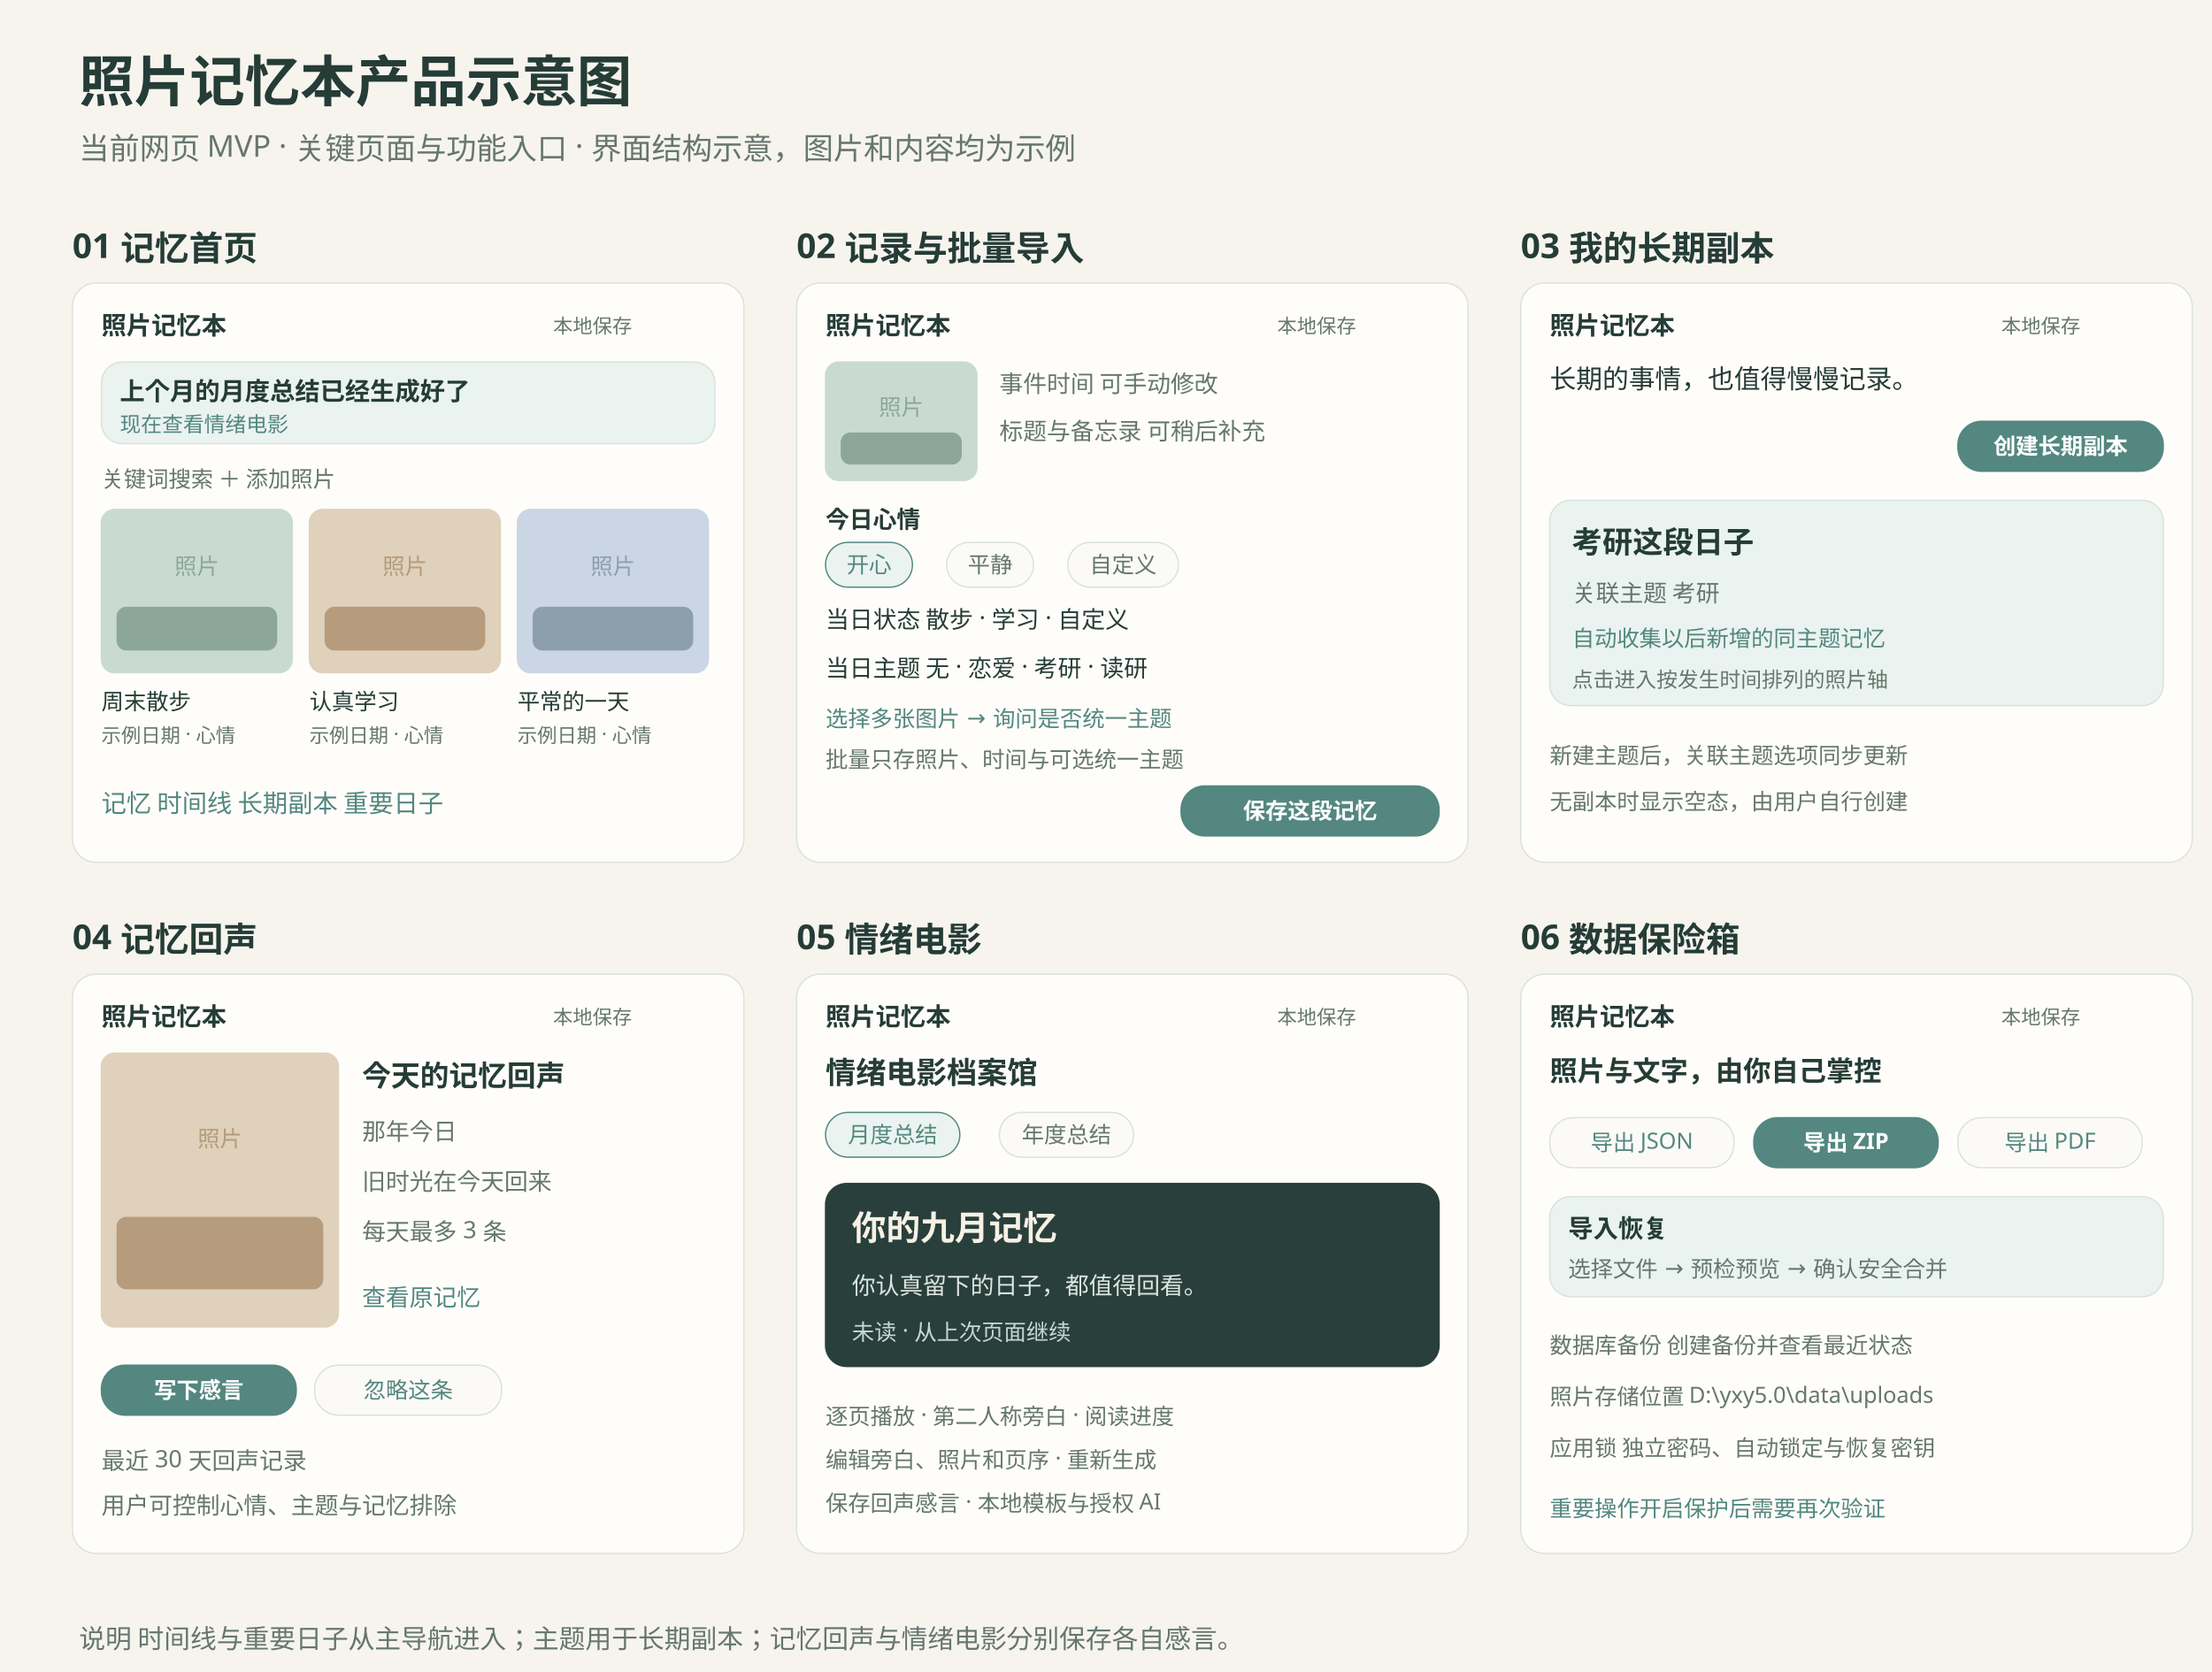
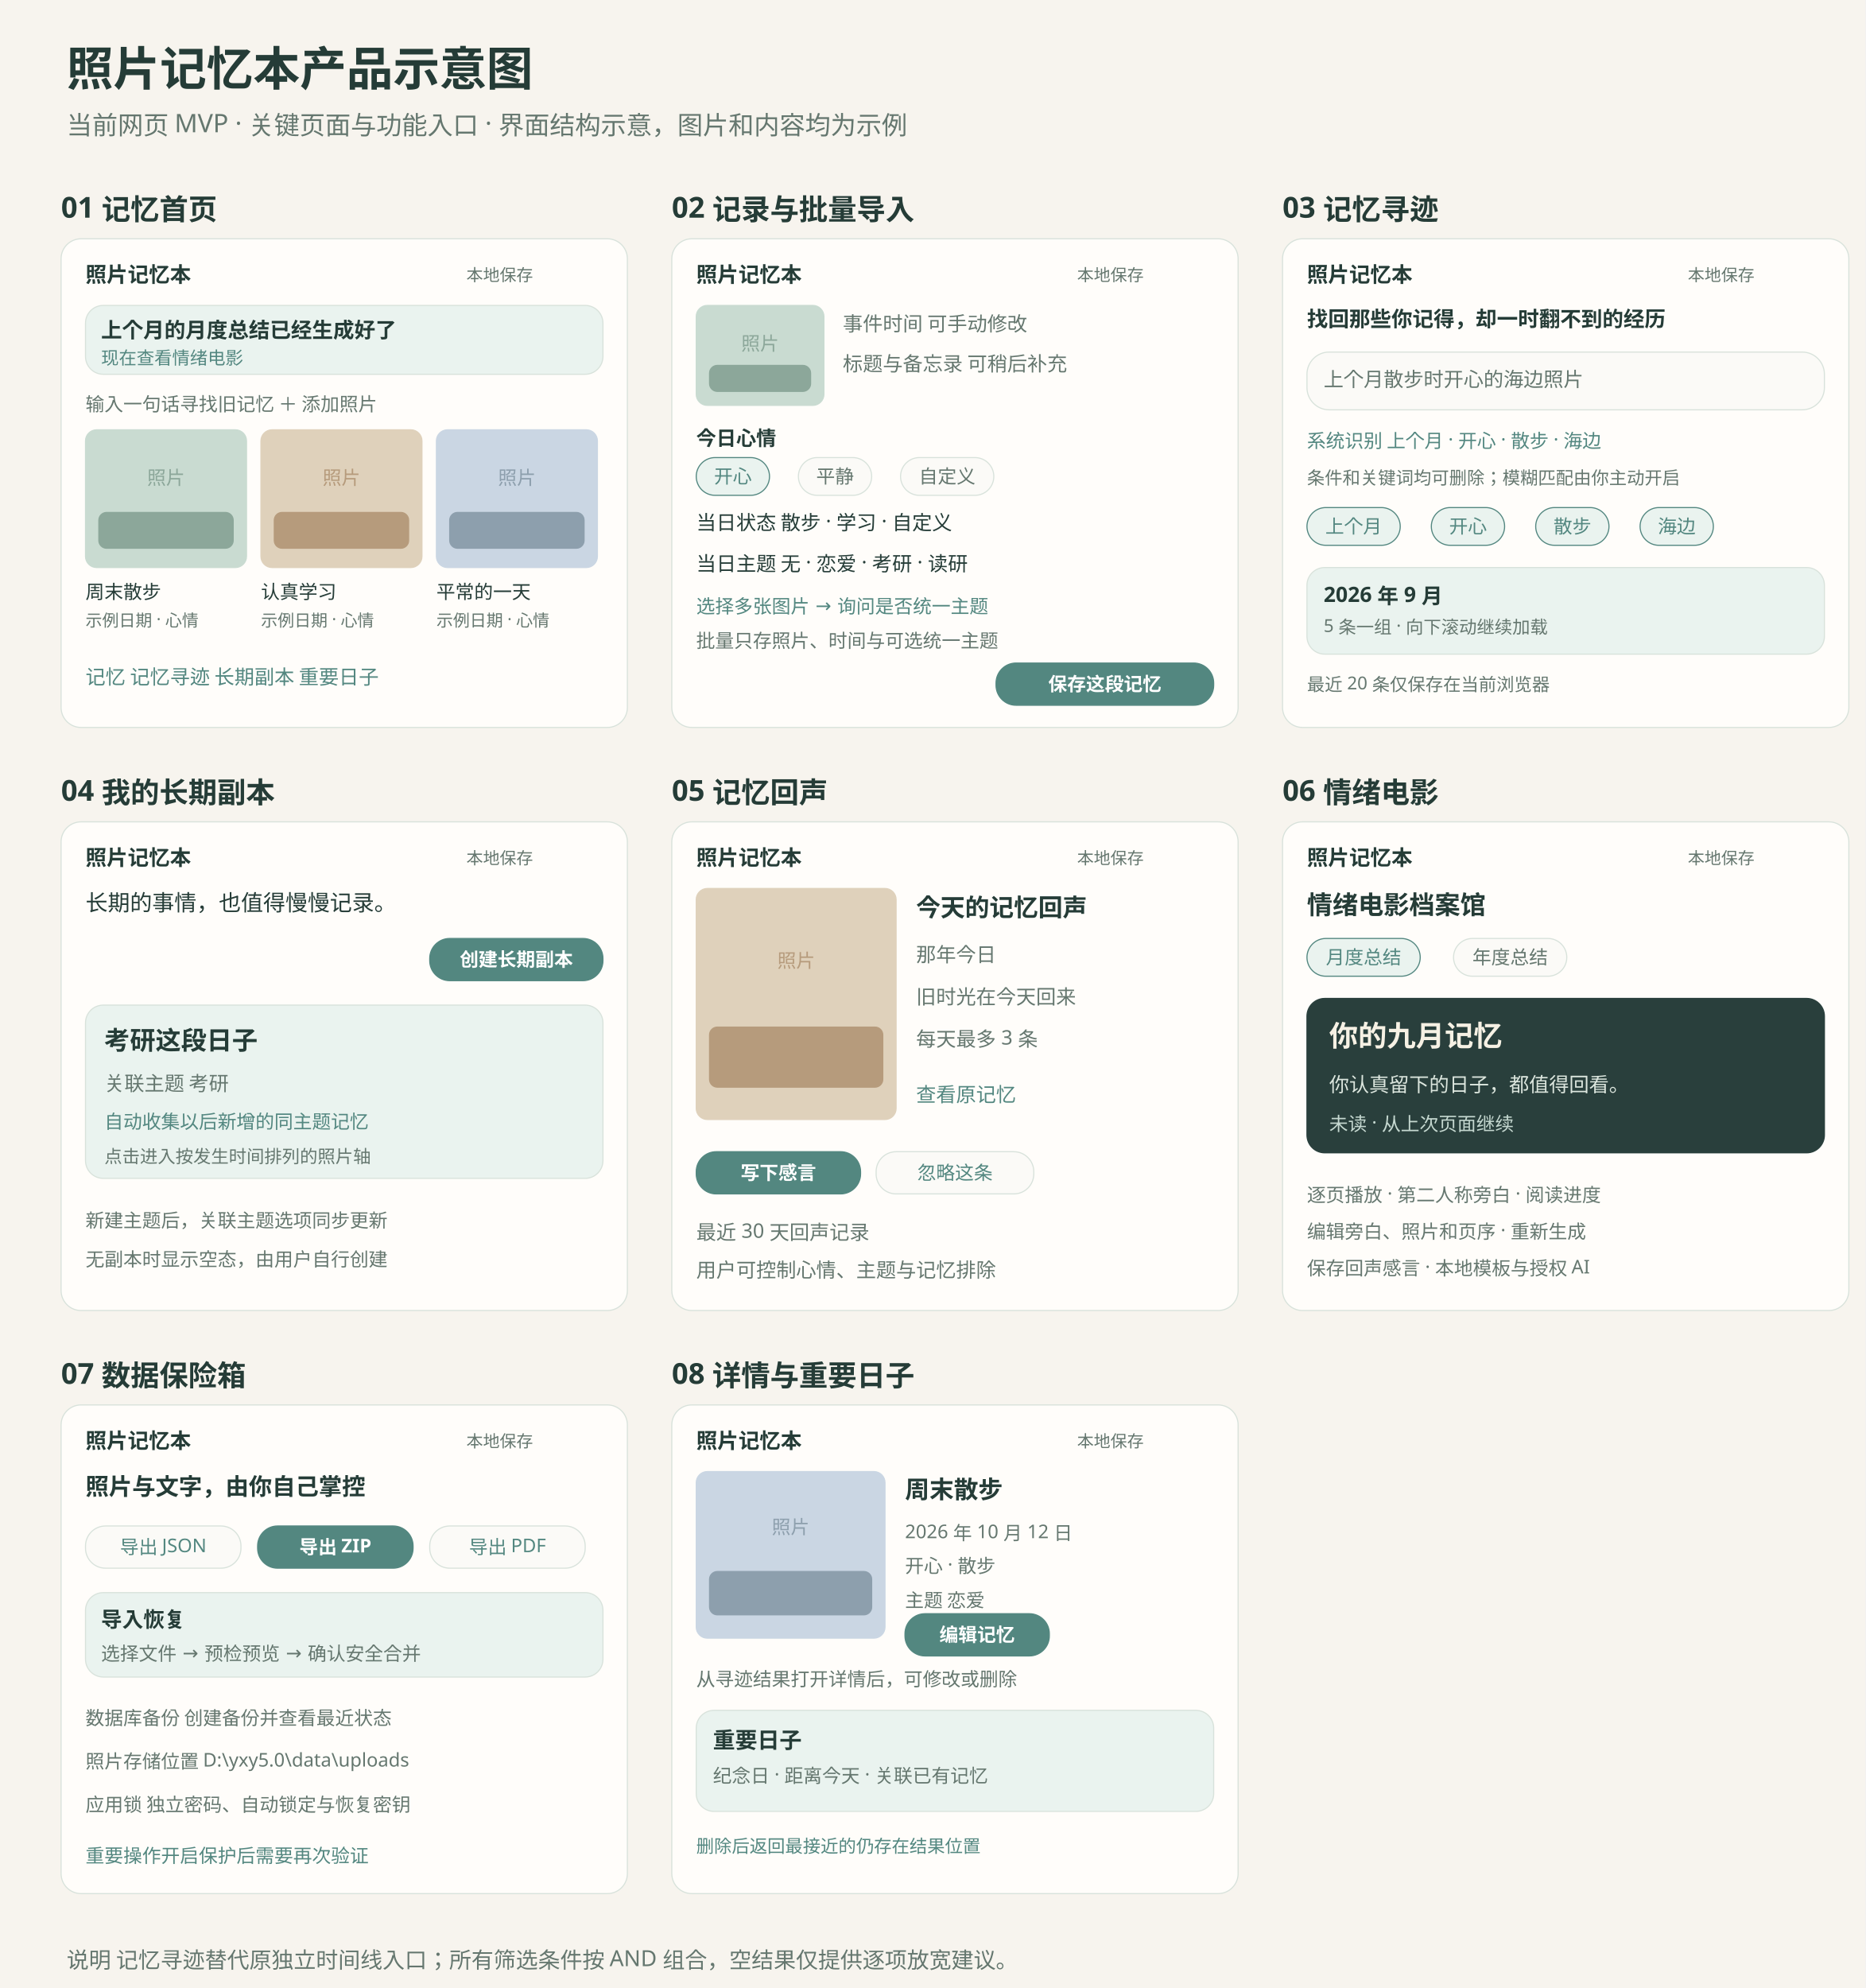
- <svg xmlns="http://www.w3.org/2000/svg" width="1680" height="1270" viewBox="0 0 1680 1270">
-   <rect width="1680" height="1270" fill="#f7f4ee" />
+ <svg xmlns="http://www.w3.org/2000/svg" width="1680" height="1790" viewBox="0 0 1680 1790">
+   <rect width="1680" height="1790" fill="#f7f4ee" />
  <text x="60" y="77" font-family="Microsoft YaHei, sans-serif" font-size="42" font-weight="700" text-anchor="start" fill="#253c37">照片记忆本产品示意图</text>
  <text x="60" y="121" font-family="Microsoft YaHei, sans-serif" font-size="23" font-weight="400" text-anchor="start" fill="#65776f">当前网页 MVP · 关键页面与功能入口 · 界面结构示意，图片和内容均为示例</text>
  <text x="55" y="196" font-family="Microsoft YaHei, sans-serif" font-size="26" font-weight="700" text-anchor="start" fill="#253c37">01 记忆首页</text>
  <rect x="55" y="215" width="510" height="440" rx="18" fill="#fffdfa" stroke="#d8e2db" />
  <text x="77" y="254" font-family="Microsoft YaHei, sans-serif" font-size="19" font-weight="700" text-anchor="start" fill="#253c37">照片记忆本</text>
  <text x="420" y="253" font-family="Microsoft YaHei, sans-serif" font-size="15" font-weight="400" text-anchor="start" fill="#65776f">本地保存</text>
  <rect x="77" y="275" width="466" height="62" rx="16" fill="#eaf3ef" stroke="#d8e2db" />
  <text x="91" y="304" font-family="Microsoft YaHei, sans-serif" font-size="19" font-weight="700" text-anchor="start" fill="#253c37">上个月的月度总结已经生成好了</text>
  <text x="91" y="328" font-family="Microsoft YaHei, sans-serif" font-size="16" font-weight="400" text-anchor="start" fill="#538780">现在查看情绪电影</text>
-   <text x="77" y="370" font-family="Microsoft YaHei, sans-serif" font-size="17" font-weight="400" text-anchor="start" fill="#65776f">关键词搜索                         ＋ 添加照片</text>
+   <text x="77" y="370" font-family="Microsoft YaHei, sans-serif" font-size="17" font-weight="400" text-anchor="start" fill="#65776f">输入一句话寻找旧记忆           ＋ 添加照片</text>
  <rect x="77" y="387" width="145" height="124" rx="10" fill="#c9dbd1" stroke="#c9dbd1" />
  <rect x="89" y="461.4" width="121" height="32.24" rx="7" fill="#8ca79a" stroke="#8ca79a" />
  <text x="149.5" y="436.24" font-family="Microsoft YaHei, sans-serif" font-size="17" font-weight="400" text-anchor="middle" fill="#8ca79a">照片</text>
  <text x="77" y="539" font-family="Microsoft YaHei, sans-serif" font-size="17" font-weight="400" text-anchor="start" fill="#253c37">周末散步</text>
  <text x="77" y="564" font-family="Microsoft YaHei, sans-serif" font-size="15" font-weight="400" text-anchor="start" fill="#65776f">示例日期 · 心情</text>
  <rect x="235" y="387" width="145" height="124" rx="10" fill="#dfd1bb" stroke="#dfd1bb" />
  <rect x="247" y="461.4" width="121" height="32.24" rx="7" fill="#b69b7c" stroke="#b69b7c" />
  <text x="307.5" y="436.24" font-family="Microsoft YaHei, sans-serif" font-size="17" font-weight="400" text-anchor="middle" fill="#b69b7c">照片</text>
  <text x="235" y="539" font-family="Microsoft YaHei, sans-serif" font-size="17" font-weight="400" text-anchor="start" fill="#253c37">认真学习</text>
  <text x="235" y="564" font-family="Microsoft YaHei, sans-serif" font-size="15" font-weight="400" text-anchor="start" fill="#65776f">示例日期 · 心情</text>
  <rect x="393" y="387" width="145" height="124" rx="10" fill="#cad6e3" stroke="#cad6e3" />
  <rect x="405" y="461.4" width="121" height="32.24" rx="7" fill="#8d9fad" stroke="#8d9fad" />
  <text x="465.5" y="436.24" font-family="Microsoft YaHei, sans-serif" font-size="17" font-weight="400" text-anchor="middle" fill="#8d9fad">照片</text>
  <text x="393" y="539" font-family="Microsoft YaHei, sans-serif" font-size="17" font-weight="400" text-anchor="start" fill="#253c37">平常的一天</text>
  <text x="393" y="564" font-family="Microsoft YaHei, sans-serif" font-size="15" font-weight="400" text-anchor="start" fill="#65776f">示例日期 · 心情</text>
-   <text x="77" y="617" font-family="Microsoft YaHei, sans-serif" font-size="19" font-weight="400" text-anchor="start" fill="#538780">记忆     时间线     长期副本     重要日子</text>
+   <text x="77" y="616" font-family="Microsoft YaHei, sans-serif" font-size="18" font-weight="400" text-anchor="start" fill="#538780">记忆     记忆寻迹     长期副本     重要日子</text>
  <text x="605" y="196" font-family="Microsoft YaHei, sans-serif" font-size="26" font-weight="700" text-anchor="start" fill="#253c37">02 记录与批量导入</text>
  <rect x="605" y="215" width="510" height="440" rx="18" fill="#fffdfa" stroke="#d8e2db" />
  <text x="627" y="254" font-family="Microsoft YaHei, sans-serif" font-size="19" font-weight="700" text-anchor="start" fill="#253c37">照片记忆本</text>
  <text x="970" y="253" font-family="Microsoft YaHei, sans-serif" font-size="15" font-weight="400" text-anchor="start" fill="#65776f">本地保存</text>
  <rect x="627" y="275" width="115" height="90" rx="10" fill="#c9dbd1" stroke="#c9dbd1" />
  <rect x="639" y="329.0" width="91" height="23.4" rx="7" fill="#8ca79a" stroke="#8ca79a" />
  <text x="684.5" y="315.4" font-family="Microsoft YaHei, sans-serif" font-size="17" font-weight="400" text-anchor="middle" fill="#8ca79a">照片</text>
  <text x="759" y="298" font-family="Microsoft YaHei, sans-serif" font-size="18" font-weight="400" text-anchor="start" fill="#65776f">事件时间  可手动修改</text>
  <text x="759" y="334" font-family="Microsoft YaHei, sans-serif" font-size="18" font-weight="400" text-anchor="start" fill="#65776f">标题与备忘录  可稍后补充</text>
  <text x="627" y="401" font-family="Microsoft YaHei, sans-serif" font-size="18" font-weight="700" text-anchor="start" fill="#253c37">今日心情</text>
  <rect x="627" y="412" width="66" height="34" rx="17" fill="#eaf3ef" stroke="#538780" />
  <text x="660.0" y="435" font-family="Microsoft YaHei, sans-serif" font-size="17" font-weight="400" text-anchor="middle" fill="#538780">开心</text>
  <rect x="719" y="412" width="66" height="34" rx="17" fill="#fbfaf7" stroke="#d8e2db" />
  <text x="752.0" y="435" font-family="Microsoft YaHei, sans-serif" font-size="17" font-weight="400" text-anchor="middle" fill="#65776f">平静</text>
  <rect x="811" y="412" width="84" height="34" rx="17" fill="#fbfaf7" stroke="#d8e2db" />
  <text x="853.0" y="435" font-family="Microsoft YaHei, sans-serif" font-size="17" font-weight="400" text-anchor="middle" fill="#65776f">自定义</text>
  <text x="627" y="477" font-family="Microsoft YaHei, sans-serif" font-size="18" font-weight="400" text-anchor="start" fill="#253c37">当日状态  散步 · 学习 · 自定义</text>
  <text x="627" y="514" font-family="Microsoft YaHei, sans-serif" font-size="18" font-weight="400" text-anchor="start" fill="#253c37">当日主题  无 · 恋爱 · 考研 · 读研</text>
  <text x="627" y="552" font-family="Microsoft YaHei, sans-serif" font-size="17" font-weight="400" text-anchor="start" fill="#538780">选择多张图片 → 询问是否统一主题</text>
  <text x="627" y="583" font-family="Microsoft YaHei, sans-serif" font-size="17" font-weight="400" text-anchor="start" fill="#65776f">批量只存照片、时间与可选统一主题</text>
  <rect x="897" y="597" width="196" height="38" rx="18" fill="#538780" stroke="#538780" />
  <text x="995.0" y="622" font-family="Microsoft YaHei, sans-serif" font-size="17" font-weight="700" text-anchor="middle" fill="white">保存这段记忆</text>
-   <text x="1155" y="196" font-family="Microsoft YaHei, sans-serif" font-size="26" font-weight="700" text-anchor="start" fill="#253c37">03 我的长期副本</text>
+   <text x="1155" y="196" font-family="Microsoft YaHei, sans-serif" font-size="26" font-weight="700" text-anchor="start" fill="#253c37">03 记忆寻迹</text>
  <rect x="1155" y="215" width="510" height="440" rx="18" fill="#fffdfa" stroke="#d8e2db" />
  <text x="1177" y="254" font-family="Microsoft YaHei, sans-serif" font-size="19" font-weight="700" text-anchor="start" fill="#253c37">照片记忆本</text>
  <text x="1520" y="253" font-family="Microsoft YaHei, sans-serif" font-size="15" font-weight="400" text-anchor="start" fill="#65776f">本地保存</text>
-   <text x="1177" y="295" font-family="Microsoft YaHei, sans-serif" font-size="20" font-weight="400" text-anchor="start" fill="#253c37">长期的事情，也值得慢慢记录。</text>
-   <rect x="1487" y="320" width="156" height="38" rx="18" fill="#538780" stroke="#538780" />
-   <text x="1565.0" y="345" font-family="Microsoft YaHei, sans-serif" font-size="17" font-weight="700" text-anchor="middle" fill="white">创建长期副本</text>
-   <rect x="1177" y="380" width="466" height="156" rx="16" fill="#eaf3ef" stroke="#d8e2db" />
-   <text x="1194" y="420" font-family="Microsoft YaHei, sans-serif" font-size="23" font-weight="700" text-anchor="start" fill="#253c37">考研这段日子</text>
-   <text x="1194" y="457" font-family="Microsoft YaHei, sans-serif" font-size="18" font-weight="400" text-anchor="start" fill="#65776f">关联主题  考研</text>
-   <text x="1194" y="491" font-family="Microsoft YaHei, sans-serif" font-size="17" font-weight="400" text-anchor="start" fill="#538780">自动收集以后新增的同主题记忆</text>
-   <text x="1194" y="522" font-family="Microsoft YaHei, sans-serif" font-size="16" font-weight="400" text-anchor="start" fill="#65776f">点击进入按发生时间排列的照片轴</text>
-   <text x="1177" y="580" font-family="Microsoft YaHei, sans-serif" font-size="17" font-weight="400" text-anchor="start" fill="#65776f">新建主题后，关联主题选项同步更新</text>
-   <text x="1177" y="615" font-family="Microsoft YaHei, sans-serif" font-size="17" font-weight="400" text-anchor="start" fill="#65776f">无副本时显示空态，由用户自行创建</text>
-   <text x="55" y="721" font-family="Microsoft YaHei, sans-serif" font-size="26" font-weight="700" text-anchor="start" fill="#253c37">04 记忆回声</text>
+   <text x="1177" y="294" font-family="Microsoft YaHei, sans-serif" font-size="19" font-weight="700" text-anchor="start" fill="#253c37">找回那些你记得，却一时翻不到的经历</text>
+   <rect x="1177" y="317" width="466" height="52" rx="20" fill="#fbfaf7" stroke="#d8e2db" />
+   <text x="1192" y="348" font-family="Microsoft YaHei, sans-serif" font-size="18" font-weight="400" text-anchor="start" fill="#65776f">上个月散步时开心的海边照片</text>
+   <text x="1177" y="403" font-family="Microsoft YaHei, sans-serif" font-size="17" font-weight="400" text-anchor="start" fill="#538780">系统识别  上个月 · 开心 · 散步 · 海边</text>
+   <text x="1177" y="436" font-family="Microsoft YaHei, sans-serif" font-size="16" font-weight="400" text-anchor="start" fill="#65776f">条件和关键词均可删除；模糊匹配由你主动开启</text>
+   <rect x="1177" y="457" width="84" height="34" rx="17" fill="#eaf3ef" stroke="#538780" />
+   <text x="1219.0" y="480" font-family="Microsoft YaHei, sans-serif" font-size="17" font-weight="400" text-anchor="middle" fill="#538780">上个月</text>
+   <rect x="1289" y="457" width="66" height="34" rx="17" fill="#eaf3ef" stroke="#538780" />
+   <text x="1322.0" y="480" font-family="Microsoft YaHei, sans-serif" font-size="17" font-weight="400" text-anchor="middle" fill="#538780">开心</text>
+   <rect x="1383" y="457" width="66" height="34" rx="17" fill="#eaf3ef" stroke="#538780" />
+   <text x="1416.0" y="480" font-family="Microsoft YaHei, sans-serif" font-size="17" font-weight="400" text-anchor="middle" fill="#538780">散步</text>
+   <rect x="1477" y="457" width="66" height="34" rx="17" fill="#eaf3ef" stroke="#538780" />
+   <text x="1510.0" y="480" font-family="Microsoft YaHei, sans-serif" font-size="17" font-weight="400" text-anchor="middle" fill="#538780">海边</text>
+   <rect x="1177" y="511" width="466" height="78" rx="16" fill="#eaf3ef" stroke="#d8e2db" />
+   <text x="1192" y="542" font-family="Microsoft YaHei, sans-serif" font-size="19" font-weight="700" text-anchor="start" fill="#253c37">2026 年 9 月</text>
+   <text x="1192" y="569" font-family="Microsoft YaHei, sans-serif" font-size="16" font-weight="400" text-anchor="start" fill="#65776f">5 条一组 · 向下滚动继续加载</text>
+   <text x="1177" y="622" font-family="Microsoft YaHei, sans-serif" font-size="16" font-weight="400" text-anchor="start" fill="#65776f">最近 20 条仅保存在当前浏览器</text>
+   <text x="55" y="721" font-family="Microsoft YaHei, sans-serif" font-size="26" font-weight="700" text-anchor="start" fill="#253c37">04 我的长期副本</text>
  <rect x="55" y="740" width="510" height="440" rx="18" fill="#fffdfa" stroke="#d8e2db" />
  <text x="77" y="779" font-family="Microsoft YaHei, sans-serif" font-size="19" font-weight="700" text-anchor="start" fill="#253c37">照片记忆本</text>
  <text x="420" y="778" font-family="Microsoft YaHei, sans-serif" font-size="15" font-weight="400" text-anchor="start" fill="#65776f">本地保存</text>
-   <rect x="77" y="800" width="180" height="208" rx="10" fill="#dfd1bb" stroke="#dfd1bb" />
-   <rect x="89" y="924.8" width="156" height="54.08" rx="7" fill="#b69b7c" stroke="#b69b7c" />
-   <text x="167.0" y="871.08" font-family="Microsoft YaHei, sans-serif" font-size="17" font-weight="400" text-anchor="middle" fill="#b69b7c">照片</text>
-   <text x="275" y="825" font-family="Microsoft YaHei, sans-serif" font-size="22" font-weight="700" text-anchor="start" fill="#253c37">今天的记忆回声</text>
-   <text x="275" y="866" font-family="Microsoft YaHei, sans-serif" font-size="18" font-weight="400" text-anchor="start" fill="#65776f">那年今日</text>
-   <text x="275" y="904" font-family="Microsoft YaHei, sans-serif" font-size="18" font-weight="400" text-anchor="start" fill="#65776f">旧时光在今天回来</text>
-   <text x="275" y="942" font-family="Microsoft YaHei, sans-serif" font-size="18" font-weight="400" text-anchor="start" fill="#65776f">每天最多 3 条</text>
-   <text x="275" y="992" font-family="Microsoft YaHei, sans-serif" font-size="18" font-weight="400" text-anchor="start" fill="#538780">查看原记忆</text>
-   <rect x="77" y="1037" width="148" height="38" rx="18" fill="#538780" stroke="#538780" />
-   <text x="151.0" y="1062" font-family="Microsoft YaHei, sans-serif" font-size="17" font-weight="700" text-anchor="middle" fill="white">写下感言</text>
-   <rect x="239" y="1037" width="142" height="38" rx="18" fill="#fbfaf7" stroke="#d8e2db" />
-   <text x="310.0" y="1062" font-family="Microsoft YaHei, sans-serif" font-size="17" font-weight="400" text-anchor="middle" fill="#538780">忽略这条</text>
-   <text x="77" y="1116" font-family="Microsoft YaHei, sans-serif" font-size="18" font-weight="400" text-anchor="start" fill="#65776f">最近 30 天回声记录</text>
-   <text x="77" y="1150" font-family="Microsoft YaHei, sans-serif" font-size="18" font-weight="400" text-anchor="start" fill="#65776f">用户可控制心情、主题与记忆排除</text>
-   <text x="605" y="721" font-family="Microsoft YaHei, sans-serif" font-size="26" font-weight="700" text-anchor="start" fill="#253c37">05 情绪电影</text>
+   <text x="77" y="820" font-family="Microsoft YaHei, sans-serif" font-size="20" font-weight="400" text-anchor="start" fill="#253c37">长期的事情，也值得慢慢记录。</text>
+   <rect x="387" y="845" width="156" height="38" rx="18" fill="#538780" stroke="#538780" />
+   <text x="465.0" y="870" font-family="Microsoft YaHei, sans-serif" font-size="17" font-weight="700" text-anchor="middle" fill="white">创建长期副本</text>
+   <rect x="77" y="905" width="466" height="156" rx="16" fill="#eaf3ef" stroke="#d8e2db" />
+   <text x="94" y="945" font-family="Microsoft YaHei, sans-serif" font-size="23" font-weight="700" text-anchor="start" fill="#253c37">考研这段日子</text>
+   <text x="94" y="982" font-family="Microsoft YaHei, sans-serif" font-size="18" font-weight="400" text-anchor="start" fill="#65776f">关联主题  考研</text>
+   <text x="94" y="1016" font-family="Microsoft YaHei, sans-serif" font-size="17" font-weight="400" text-anchor="start" fill="#538780">自动收集以后新增的同主题记忆</text>
+   <text x="94" y="1047" font-family="Microsoft YaHei, sans-serif" font-size="16" font-weight="400" text-anchor="start" fill="#65776f">点击进入按发生时间排列的照片轴</text>
+   <text x="77" y="1105" font-family="Microsoft YaHei, sans-serif" font-size="17" font-weight="400" text-anchor="start" fill="#65776f">新建主题后，关联主题选项同步更新</text>
+   <text x="77" y="1140" font-family="Microsoft YaHei, sans-serif" font-size="17" font-weight="400" text-anchor="start" fill="#65776f">无副本时显示空态，由用户自行创建</text>
+   <text x="605" y="721" font-family="Microsoft YaHei, sans-serif" font-size="26" font-weight="700" text-anchor="start" fill="#253c37">05 记忆回声</text>
  <rect x="605" y="740" width="510" height="440" rx="18" fill="#fffdfa" stroke="#d8e2db" />
  <text x="627" y="779" font-family="Microsoft YaHei, sans-serif" font-size="19" font-weight="700" text-anchor="start" fill="#253c37">照片记忆本</text>
  <text x="970" y="778" font-family="Microsoft YaHei, sans-serif" font-size="15" font-weight="400" text-anchor="start" fill="#65776f">本地保存</text>
-   <text x="627" y="823" font-family="Microsoft YaHei, sans-serif" font-size="23" font-weight="700" text-anchor="start" fill="#253c37">情绪电影档案馆</text>
-   <rect x="627" y="845" width="102" height="34" rx="17" fill="#eaf3ef" stroke="#538780" />
-   <text x="678.0" y="868" font-family="Microsoft YaHei, sans-serif" font-size="17" font-weight="400" text-anchor="middle" fill="#538780">月度总结</text>
-   <rect x="759" y="845" width="102" height="34" rx="17" fill="#fbfaf7" stroke="#d8e2db" />
-   <text x="810.0" y="868" font-family="Microsoft YaHei, sans-serif" font-size="17" font-weight="400" text-anchor="middle" fill="#65776f">年度总结</text>
-   <rect x="627" y="899" width="466" height="139" rx="16" fill="#293f3c" stroke="#293f3c" />
-   <text x="647" y="942" font-family="Microsoft YaHei, sans-serif" font-size="26" font-weight="700" text-anchor="start" fill="#f6f1e4">你的九月记忆</text>
-   <text x="647" y="983" font-family="Microsoft YaHei, sans-serif" font-size="18" font-weight="400" text-anchor="start" fill="#dce6de">你认真留下的日子，都值得回看。</text>
-   <text x="647" y="1018" font-family="Microsoft YaHei, sans-serif" font-size="17" font-weight="400" text-anchor="start" fill="#c5d8d0">未读  ·  从上次页面继续</text>
-   <text x="627" y="1082" font-family="Microsoft YaHei, sans-serif" font-size="17" font-weight="400" text-anchor="start" fill="#65776f">逐页播放 · 第二人称旁白 · 阅读进度</text>
-   <text x="627" y="1115" font-family="Microsoft YaHei, sans-serif" font-size="17" font-weight="400" text-anchor="start" fill="#65776f">编辑旁白、照片和页序 · 重新生成</text>
-   <text x="627" y="1148" font-family="Microsoft YaHei, sans-serif" font-size="17" font-weight="400" text-anchor="start" fill="#65776f">保存回声感言 · 本地模板与授权 AI</text>
-   <text x="1155" y="721" font-family="Microsoft YaHei, sans-serif" font-size="26" font-weight="700" text-anchor="start" fill="#253c37">06 数据保险箱</text>
+   <rect x="627" y="800" width="180" height="208" rx="10" fill="#dfd1bb" stroke="#dfd1bb" />
+   <rect x="639" y="924.8" width="156" height="54.08" rx="7" fill="#b69b7c" stroke="#b69b7c" />
+   <text x="717.0" y="871.08" font-family="Microsoft YaHei, sans-serif" font-size="17" font-weight="400" text-anchor="middle" fill="#b69b7c">照片</text>
+   <text x="825" y="825" font-family="Microsoft YaHei, sans-serif" font-size="22" font-weight="700" text-anchor="start" fill="#253c37">今天的记忆回声</text>
+   <text x="825" y="866" font-family="Microsoft YaHei, sans-serif" font-size="18" font-weight="400" text-anchor="start" fill="#65776f">那年今日</text>
+   <text x="825" y="904" font-family="Microsoft YaHei, sans-serif" font-size="18" font-weight="400" text-anchor="start" fill="#65776f">旧时光在今天回来</text>
+   <text x="825" y="942" font-family="Microsoft YaHei, sans-serif" font-size="18" font-weight="400" text-anchor="start" fill="#65776f">每天最多 3 条</text>
+   <text x="825" y="992" font-family="Microsoft YaHei, sans-serif" font-size="18" font-weight="400" text-anchor="start" fill="#538780">查看原记忆</text>
+   <rect x="627" y="1037" width="148" height="38" rx="18" fill="#538780" stroke="#538780" />
+   <text x="701.0" y="1062" font-family="Microsoft YaHei, sans-serif" font-size="17" font-weight="700" text-anchor="middle" fill="white">写下感言</text>
+   <rect x="789" y="1037" width="142" height="38" rx="18" fill="#fbfaf7" stroke="#d8e2db" />
+   <text x="860.0" y="1062" font-family="Microsoft YaHei, sans-serif" font-size="17" font-weight="400" text-anchor="middle" fill="#538780">忽略这条</text>
+   <text x="627" y="1116" font-family="Microsoft YaHei, sans-serif" font-size="18" font-weight="400" text-anchor="start" fill="#65776f">最近 30 天回声记录</text>
+   <text x="627" y="1150" font-family="Microsoft YaHei, sans-serif" font-size="18" font-weight="400" text-anchor="start" fill="#65776f">用户可控制心情、主题与记忆排除</text>
+   <text x="1155" y="721" font-family="Microsoft YaHei, sans-serif" font-size="26" font-weight="700" text-anchor="start" fill="#253c37">06 情绪电影</text>
  <rect x="1155" y="740" width="510" height="440" rx="18" fill="#fffdfa" stroke="#d8e2db" />
  <text x="1177" y="779" font-family="Microsoft YaHei, sans-serif" font-size="19" font-weight="700" text-anchor="start" fill="#253c37">照片记忆本</text>
  <text x="1520" y="778" font-family="Microsoft YaHei, sans-serif" font-size="15" font-weight="400" text-anchor="start" fill="#65776f">本地保存</text>
-   <text x="1177" y="821" font-family="Microsoft YaHei, sans-serif" font-size="21" font-weight="700" text-anchor="start" fill="#253c37">照片与文字，由你自己掌控</text>
-   <rect x="1177" y="849" width="140" height="38" rx="18" fill="#fbfaf7" stroke="#d8e2db" />
-   <text x="1247.0" y="874" font-family="Microsoft YaHei, sans-serif" font-size="17" font-weight="400" text-anchor="middle" fill="#538780">导出 JSON</text>
-   <rect x="1332" y="849" width="140" height="38" rx="18" fill="#538780" stroke="#538780" />
-   <text x="1402.0" y="874" font-family="Microsoft YaHei, sans-serif" font-size="17" font-weight="700" text-anchor="middle" fill="white">导出 ZIP</text>
-   <rect x="1487" y="849" width="140" height="38" rx="18" fill="#fbfaf7" stroke="#d8e2db" />
-   <text x="1557.0" y="874" font-family="Microsoft YaHei, sans-serif" font-size="17" font-weight="400" text-anchor="middle" fill="#538780">导出 PDF</text>
-   <rect x="1177" y="909" width="466" height="76" rx="16" fill="#eaf3ef" stroke="#d8e2db" />
-   <text x="1191" y="940" font-family="Microsoft YaHei, sans-serif" font-size="19" font-weight="700" text-anchor="start" fill="#253c37">导入恢复</text>
-   <text x="1191" y="970" font-family="Microsoft YaHei, sans-serif" font-size="17" font-weight="400" text-anchor="start" fill="#65776f">选择文件 → 预检预览 → 确认安全合并</text>
-   <text x="1177" y="1028" font-family="Microsoft YaHei, sans-serif" font-size="17" font-weight="400" text-anchor="start" fill="#65776f">数据库备份  创建备份并查看最近状态</text>
-   <text x="1177" y="1067" font-family="Microsoft YaHei, sans-serif" font-size="17" font-weight="400" text-anchor="start" fill="#65776f">照片存储位置  D:\yxy5.0\data\uploads</text>
-   <text x="1177" y="1106" font-family="Microsoft YaHei, sans-serif" font-size="17" font-weight="400" text-anchor="start" fill="#65776f">应用锁  独立密码、自动锁定与恢复密钥</text>
-   <text x="1177" y="1152" font-family="Microsoft YaHei, sans-serif" font-size="17" font-weight="400" text-anchor="start" fill="#538780">重要操作开启保护后需要再次验证</text>
-   <text x="60" y="1252" font-family="Microsoft YaHei, sans-serif" font-size="20" font-weight="400" text-anchor="start" fill="#65776f">说明  时间线与重要日子从主导航进入；主题用于长期副本；记忆回声与情绪电影分别保存各自感言。</text>
+   <text x="1177" y="823" font-family="Microsoft YaHei, sans-serif" font-size="23" font-weight="700" text-anchor="start" fill="#253c37">情绪电影档案馆</text>
+   <rect x="1177" y="845" width="102" height="34" rx="17" fill="#eaf3ef" stroke="#538780" />
+   <text x="1228.0" y="868" font-family="Microsoft YaHei, sans-serif" font-size="17" font-weight="400" text-anchor="middle" fill="#538780">月度总结</text>
+   <rect x="1309" y="845" width="102" height="34" rx="17" fill="#fbfaf7" stroke="#d8e2db" />
+   <text x="1360.0" y="868" font-family="Microsoft YaHei, sans-serif" font-size="17" font-weight="400" text-anchor="middle" fill="#65776f">年度总结</text>
+   <rect x="1177" y="899" width="466" height="139" rx="16" fill="#293f3c" stroke="#293f3c" />
+   <text x="1197" y="942" font-family="Microsoft YaHei, sans-serif" font-size="26" font-weight="700" text-anchor="start" fill="#f6f1e4">你的九月记忆</text>
+   <text x="1197" y="983" font-family="Microsoft YaHei, sans-serif" font-size="18" font-weight="400" text-anchor="start" fill="#dce6de">你认真留下的日子，都值得回看。</text>
+   <text x="1197" y="1018" font-family="Microsoft YaHei, sans-serif" font-size="17" font-weight="400" text-anchor="start" fill="#c5d8d0">未读  ·  从上次页面继续</text>
+   <text x="1177" y="1082" font-family="Microsoft YaHei, sans-serif" font-size="17" font-weight="400" text-anchor="start" fill="#65776f">逐页播放 · 第二人称旁白 · 阅读进度</text>
+   <text x="1177" y="1115" font-family="Microsoft YaHei, sans-serif" font-size="17" font-weight="400" text-anchor="start" fill="#65776f">编辑旁白、照片和页序 · 重新生成</text>
+   <text x="1177" y="1148" font-family="Microsoft YaHei, sans-serif" font-size="17" font-weight="400" text-anchor="start" fill="#65776f">保存回声感言 · 本地模板与授权 AI</text>
+   <text x="55" y="1246" font-family="Microsoft YaHei, sans-serif" font-size="26" font-weight="700" text-anchor="start" fill="#253c37">07 数据保险箱</text>
+   <rect x="55" y="1265" width="510" height="440" rx="18" fill="#fffdfa" stroke="#d8e2db" />
+   <text x="77" y="1304" font-family="Microsoft YaHei, sans-serif" font-size="19" font-weight="700" text-anchor="start" fill="#253c37">照片记忆本</text>
+   <text x="420" y="1303" font-family="Microsoft YaHei, sans-serif" font-size="15" font-weight="400" text-anchor="start" fill="#65776f">本地保存</text>
+   <text x="77" y="1346" font-family="Microsoft YaHei, sans-serif" font-size="21" font-weight="700" text-anchor="start" fill="#253c37">照片与文字，由你自己掌控</text>
+   <rect x="77" y="1374" width="140" height="38" rx="18" fill="#fbfaf7" stroke="#d8e2db" />
+   <text x="147.0" y="1399" font-family="Microsoft YaHei, sans-serif" font-size="17" font-weight="400" text-anchor="middle" fill="#538780">导出 JSON</text>
+   <rect x="232" y="1374" width="140" height="38" rx="18" fill="#538780" stroke="#538780" />
+   <text x="302.0" y="1399" font-family="Microsoft YaHei, sans-serif" font-size="17" font-weight="700" text-anchor="middle" fill="white">导出 ZIP</text>
+   <rect x="387" y="1374" width="140" height="38" rx="18" fill="#fbfaf7" stroke="#d8e2db" />
+   <text x="457.0" y="1399" font-family="Microsoft YaHei, sans-serif" font-size="17" font-weight="400" text-anchor="middle" fill="#538780">导出 PDF</text>
+   <rect x="77" y="1434" width="466" height="76" rx="16" fill="#eaf3ef" stroke="#d8e2db" />
+   <text x="91" y="1465" font-family="Microsoft YaHei, sans-serif" font-size="19" font-weight="700" text-anchor="start" fill="#253c37">导入恢复</text>
+   <text x="91" y="1495" font-family="Microsoft YaHei, sans-serif" font-size="17" font-weight="400" text-anchor="start" fill="#65776f">选择文件 → 预检预览 → 确认安全合并</text>
+   <text x="77" y="1553" font-family="Microsoft YaHei, sans-serif" font-size="17" font-weight="400" text-anchor="start" fill="#65776f">数据库备份  创建备份并查看最近状态</text>
+   <text x="77" y="1592" font-family="Microsoft YaHei, sans-serif" font-size="17" font-weight="400" text-anchor="start" fill="#65776f">照片存储位置  D:\yxy5.0\data\uploads</text>
+   <text x="77" y="1631" font-family="Microsoft YaHei, sans-serif" font-size="17" font-weight="400" text-anchor="start" fill="#65776f">应用锁  独立密码、自动锁定与恢复密钥</text>
+   <text x="77" y="1677" font-family="Microsoft YaHei, sans-serif" font-size="17" font-weight="400" text-anchor="start" fill="#538780">重要操作开启保护后需要再次验证</text>
+   <text x="605" y="1246" font-family="Microsoft YaHei, sans-serif" font-size="26" font-weight="700" text-anchor="start" fill="#253c37">08 详情与重要日子</text>
+   <rect x="605" y="1265" width="510" height="440" rx="18" fill="#fffdfa" stroke="#d8e2db" />
+   <text x="627" y="1304" font-family="Microsoft YaHei, sans-serif" font-size="19" font-weight="700" text-anchor="start" fill="#253c37">照片记忆本</text>
+   <text x="970" y="1303" font-family="Microsoft YaHei, sans-serif" font-size="15" font-weight="400" text-anchor="start" fill="#65776f">本地保存</text>
+   <rect x="627" y="1325" width="170" height="150" rx="10" fill="#cad6e3" stroke="#cad6e3" />
+   <rect x="639" y="1415.0" width="146" height="39.0" rx="7" fill="#8d9fad" stroke="#8d9fad" />
+   <text x="712.0" y="1381.0" font-family="Microsoft YaHei, sans-serif" font-size="17" font-weight="400" text-anchor="middle" fill="#8d9fad">照片</text>
+   <text x="815" y="1349" font-family="Microsoft YaHei, sans-serif" font-size="22" font-weight="700" text-anchor="start" fill="#253c37">周末散步</text>
+   <text x="815" y="1385" font-family="Microsoft YaHei, sans-serif" font-size="17" font-weight="400" text-anchor="start" fill="#65776f">2026 年 10 月 12 日</text>
+   <text x="815" y="1416" font-family="Microsoft YaHei, sans-serif" font-size="17" font-weight="400" text-anchor="start" fill="#65776f">开心 · 散步</text>
+   <text x="815" y="1447" font-family="Microsoft YaHei, sans-serif" font-size="17" font-weight="400" text-anchor="start" fill="#65776f">主题  恋爱</text>
+   <rect x="815" y="1453" width="130" height="38" rx="18" fill="#538780" stroke="#538780" />
+   <text x="880.0" y="1478" font-family="Microsoft YaHei, sans-serif" font-size="17" font-weight="700" text-anchor="middle" fill="white">编辑记忆</text>
+   <text x="627" y="1518" font-family="Microsoft YaHei, sans-serif" font-size="17" font-weight="400" text-anchor="start" fill="#65776f">从寻迹结果打开详情后，可修改或删除</text>
+   <rect x="627" y="1540" width="466" height="91" rx="16" fill="#eaf3ef" stroke="#d8e2db" />
+   <text x="642" y="1574" font-family="Microsoft YaHei, sans-serif" font-size="20" font-weight="700" text-anchor="start" fill="#253c37">重要日子</text>
+   <text x="642" y="1605" font-family="Microsoft YaHei, sans-serif" font-size="17" font-weight="400" text-anchor="start" fill="#65776f">纪念日 · 距离今天 · 关联已有记忆</text>
+   <text x="627" y="1668" font-family="Microsoft YaHei, sans-serif" font-size="16" font-weight="400" text-anchor="start" fill="#538780">删除后返回最接近的仍存在结果位置</text>
+   <text x="60" y="1772" font-family="Microsoft YaHei, sans-serif" font-size="20" font-weight="400" text-anchor="start" fill="#65776f">说明  记忆寻迹替代原独立时间线入口；所有筛选条件按 AND 组合，空结果仅提供逐项放宽建议。</text>
</svg>
